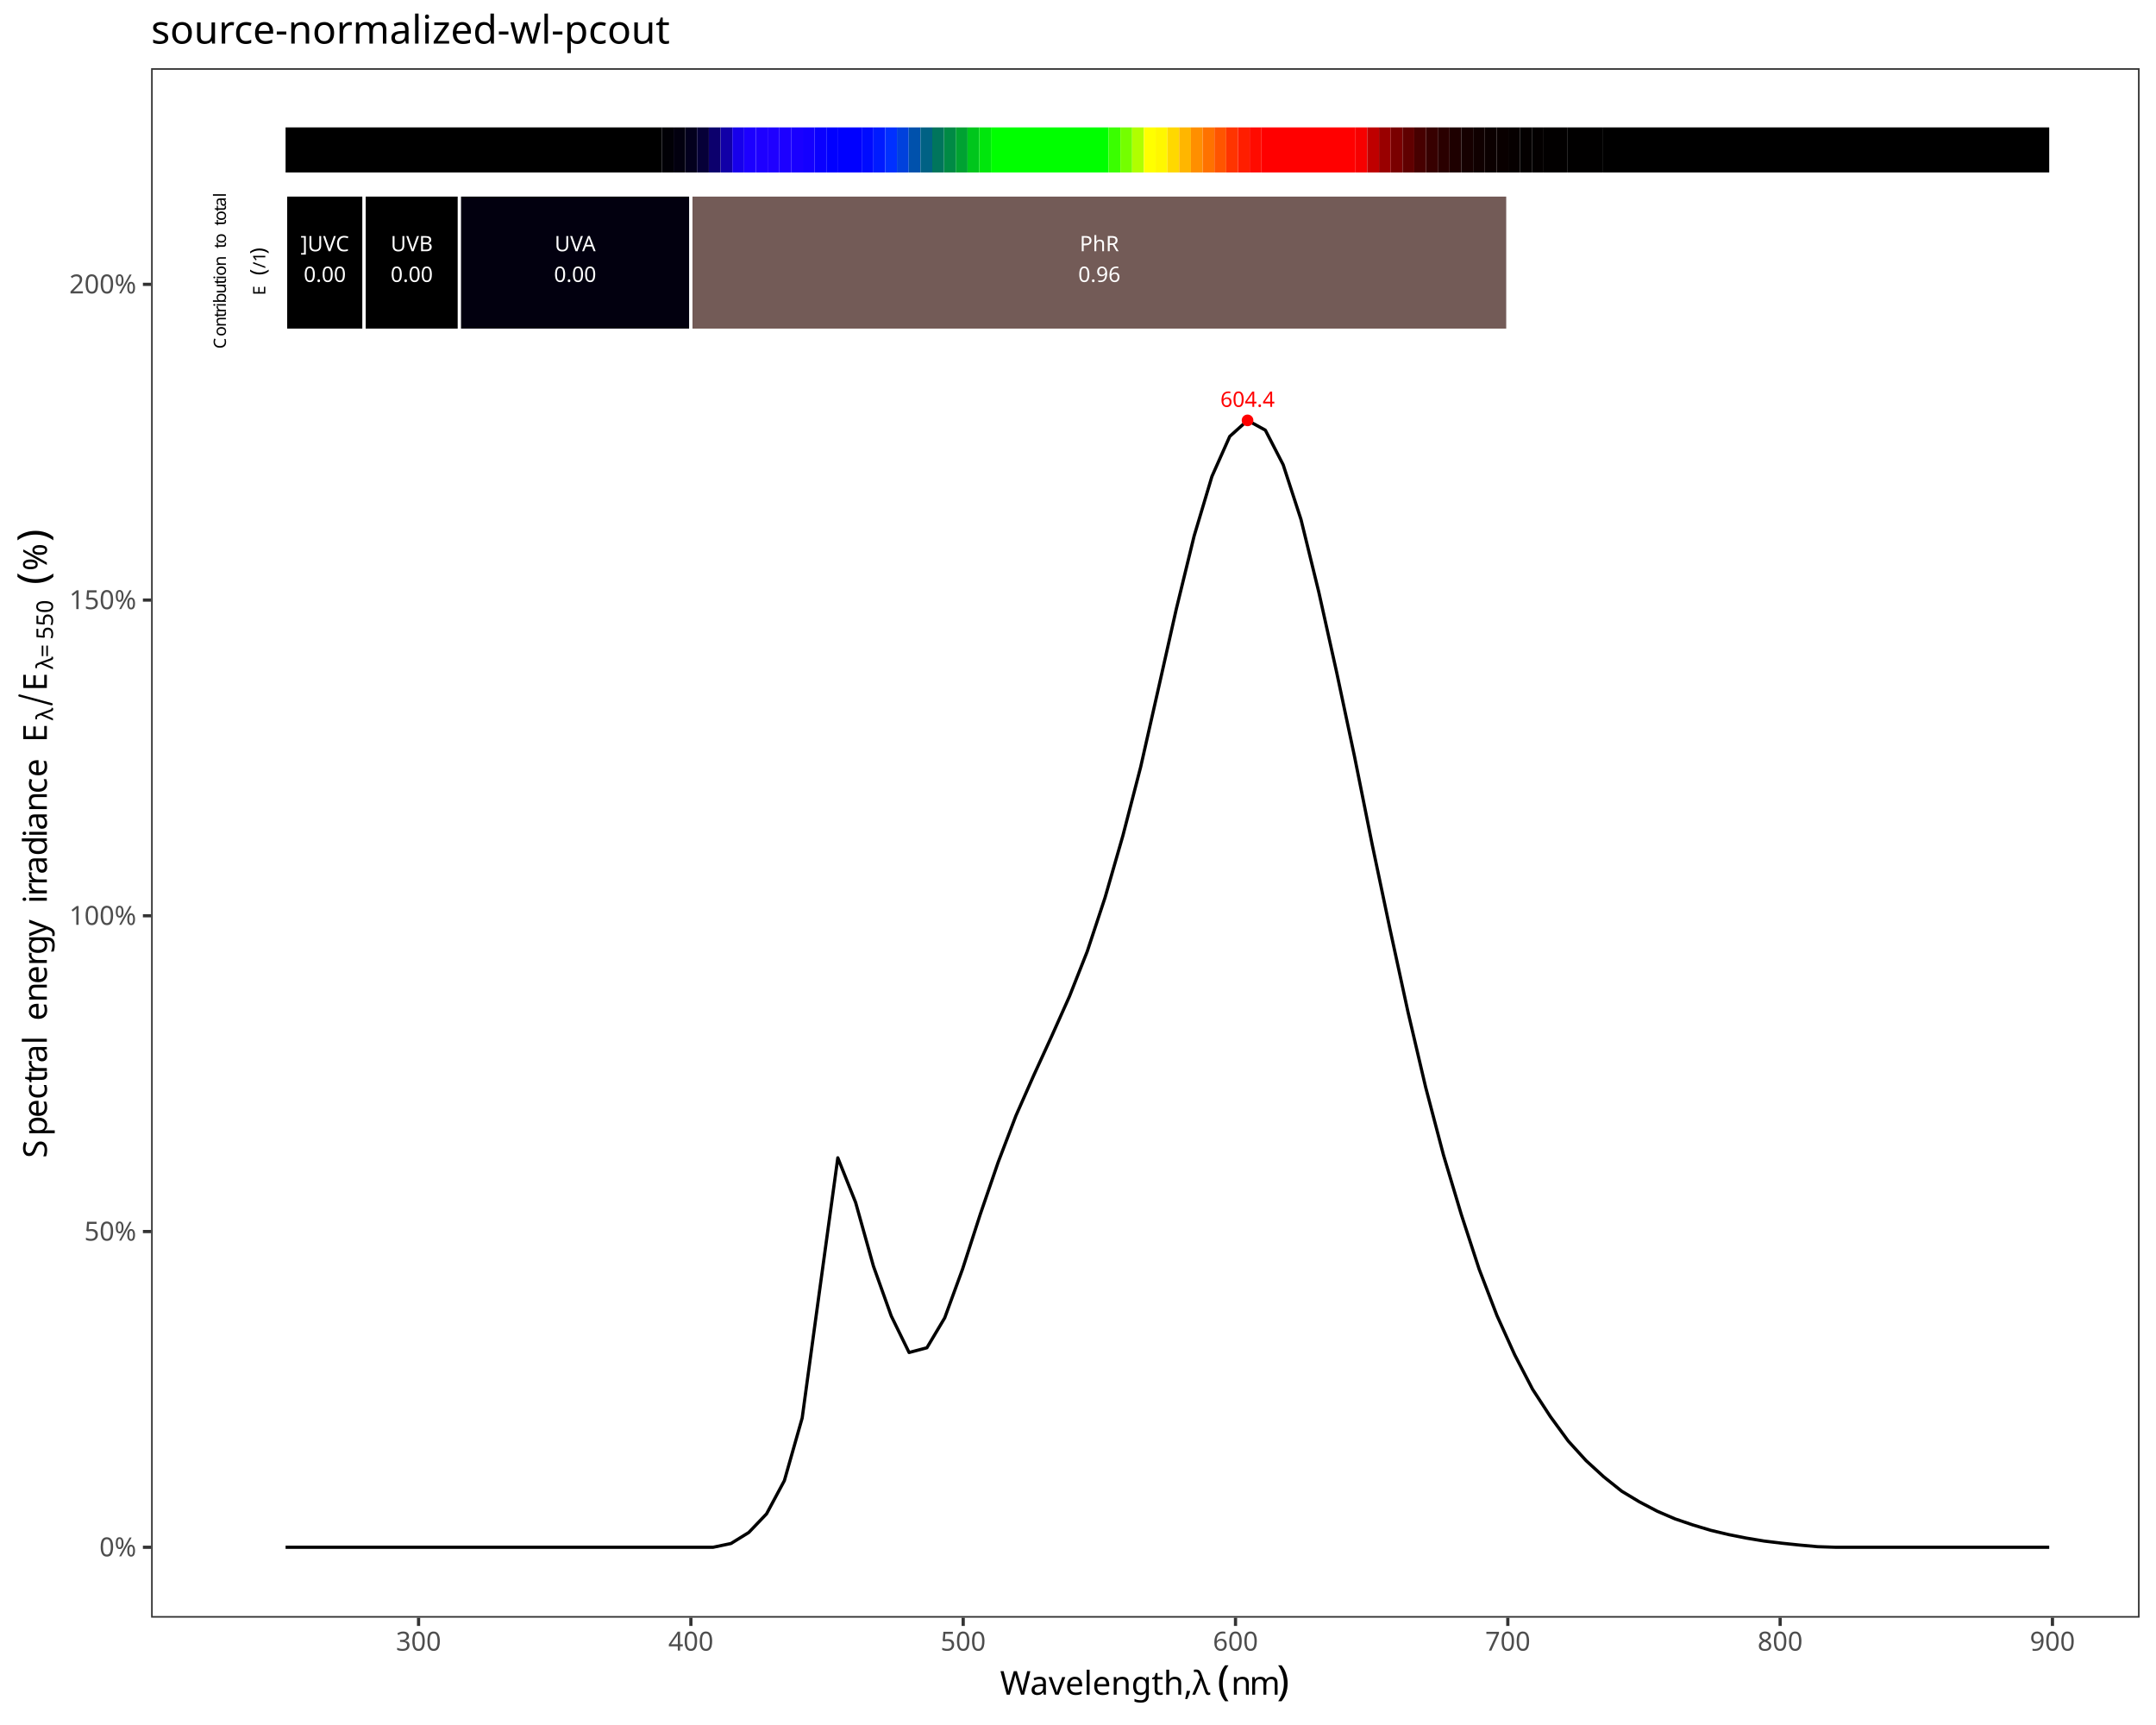
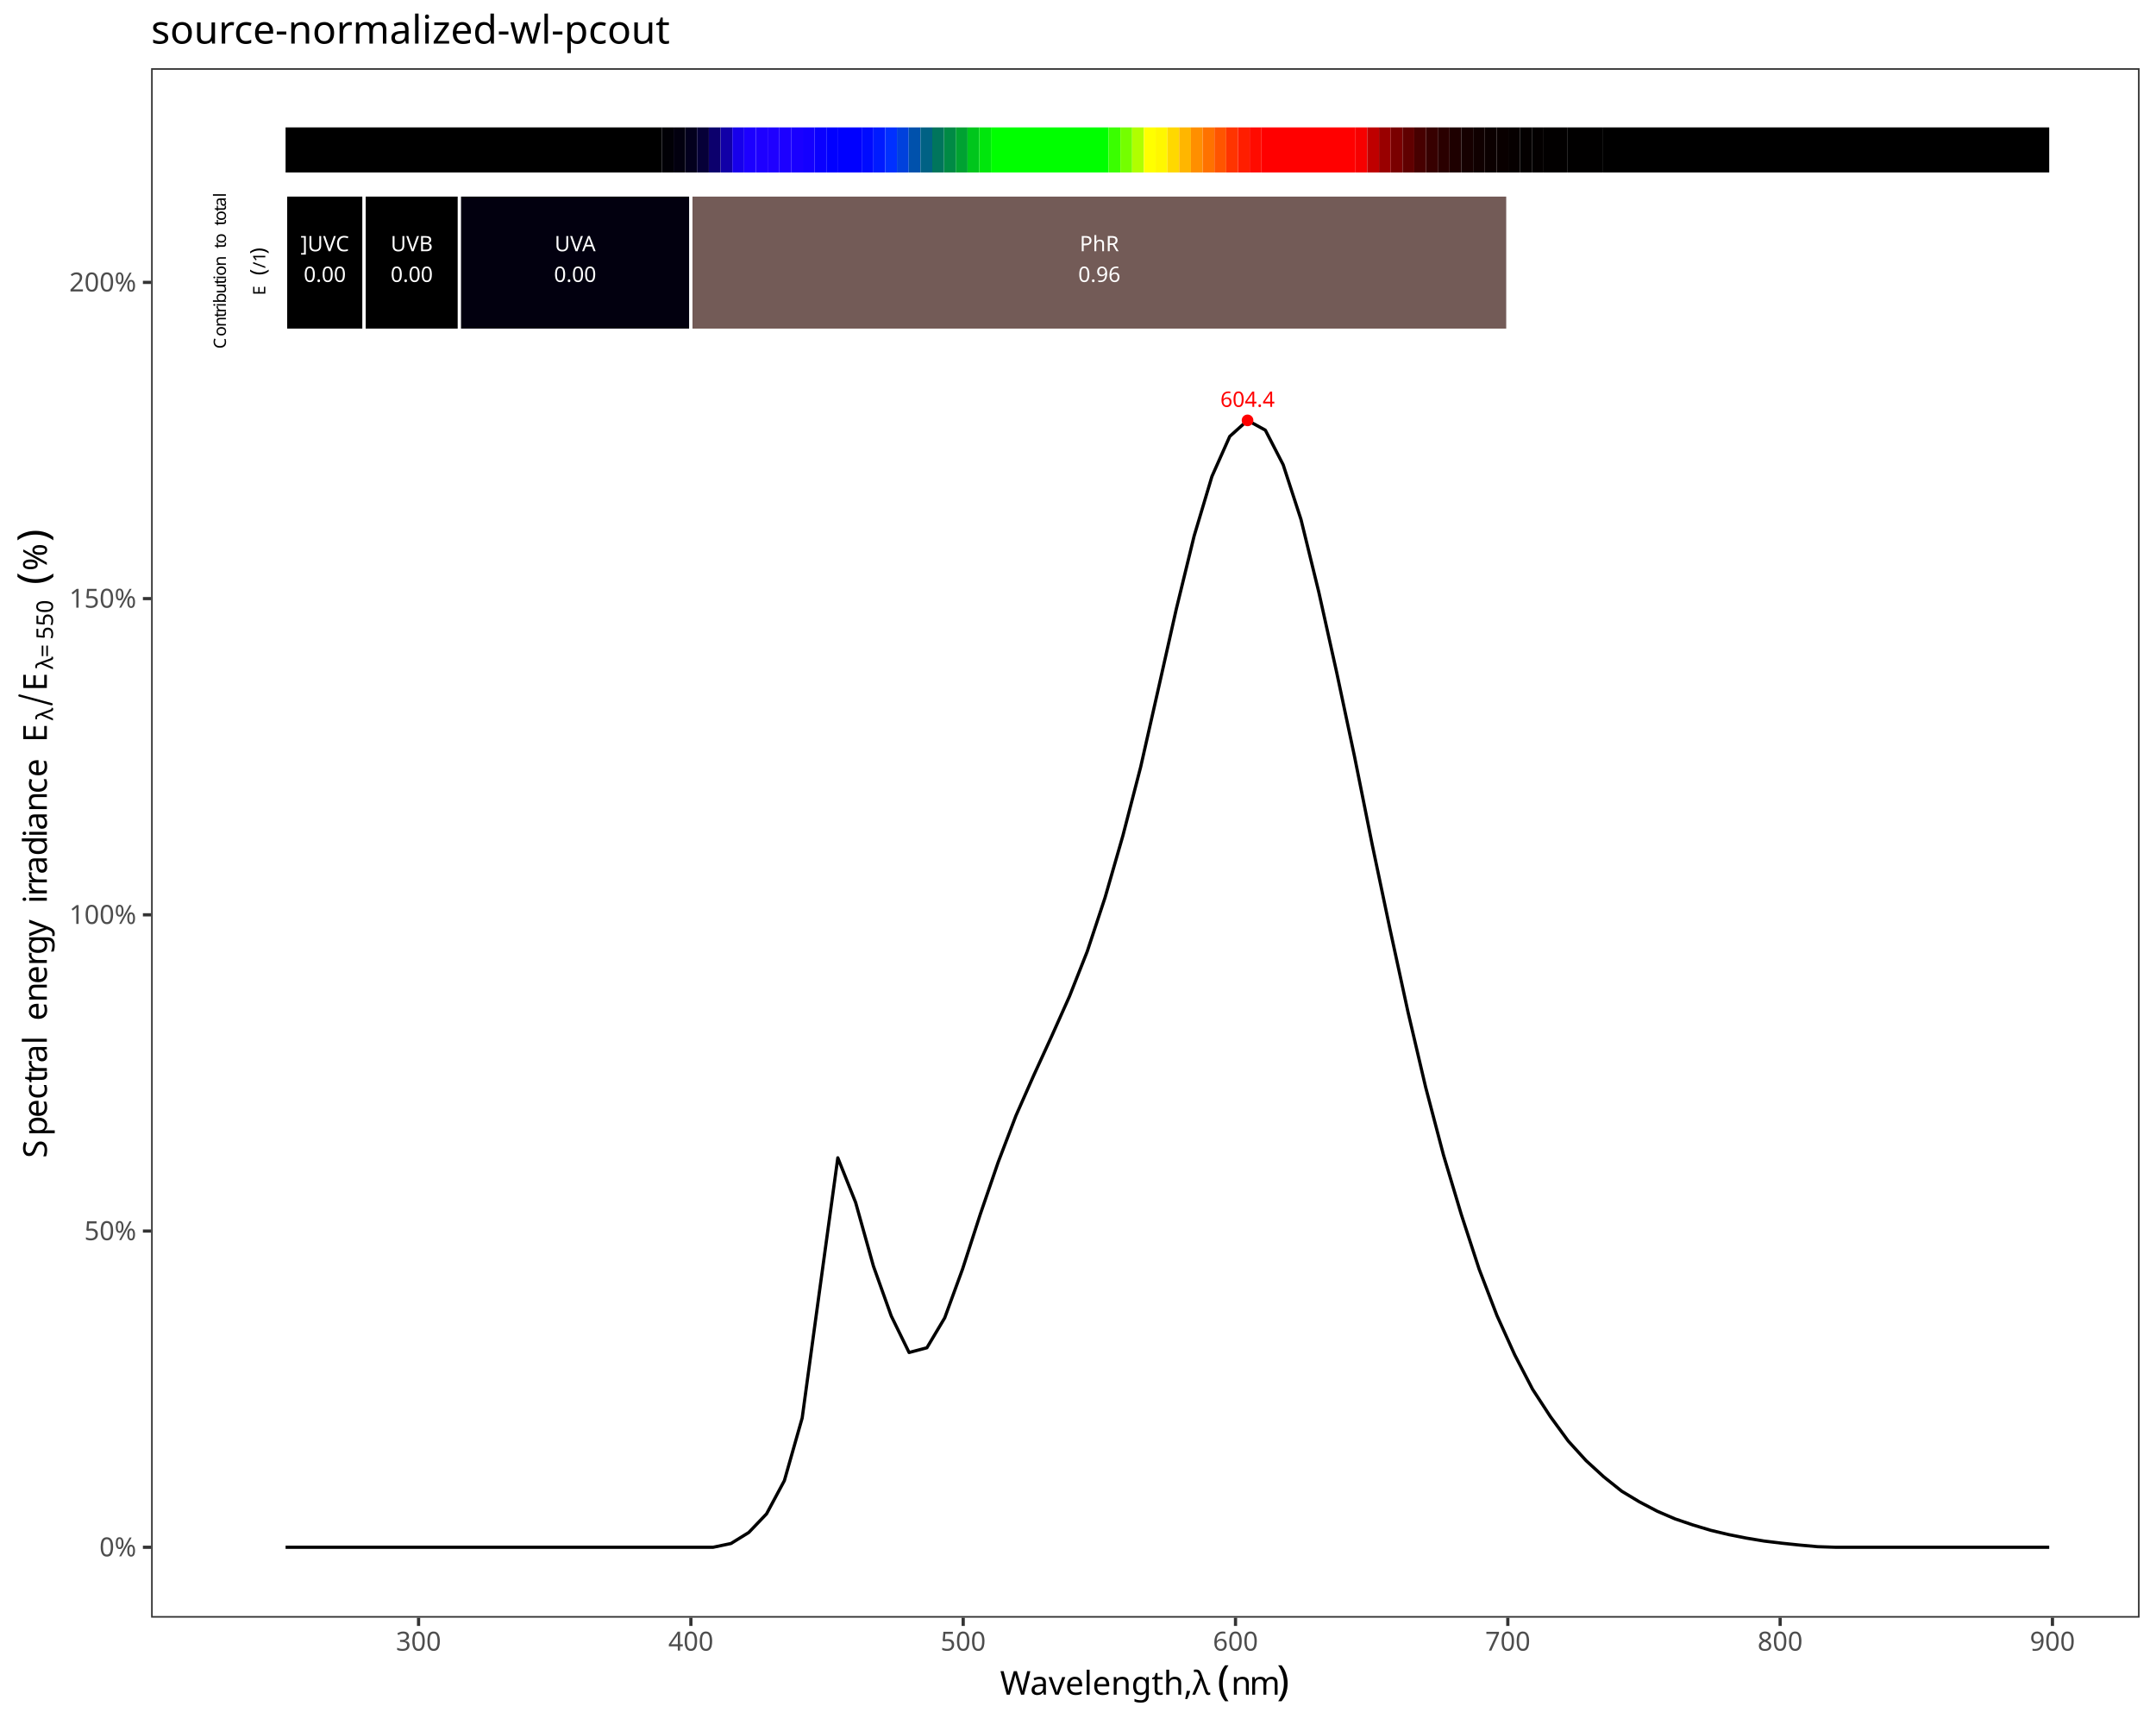
<svg xmlns="http://www.w3.org/2000/svg" class="svglite" data-engine-version="2.0" width="720.00pt" height="576.00pt" viewBox="0 0 720.00 576.00">
  <defs>
    <style type="text/css">
    .svglite line, .svglite polyline, .svglite polygon, .svglite path, .svglite rect, .svglite circle {
      fill: none;
      stroke: #000000;
      stroke-linecap: round;
      stroke-linejoin: round;
      stroke-miterlimit: 10.00;
    }
  </style>
  </defs>
  <rect width="100%" height="100%" style="stroke: none; fill: #FFFFFF;" />
  <defs>
    <clipPath id="cpMC4wMHw3MjAuMDB8MC4wMHw1NzYuMDA=">
      <rect x="0.00" y="0.00" width="720.00" height="576.00" />
    </clipPath>
  </defs>
  <g clip-path="url(#cpMC4wMHw3MjAuMDB8MC4wMHw1NzYuMDA=)">
    <rect x="0" y="0.00" width="720.00" height="576.00" style="stroke-width: 1.07; stroke: #FFFFFF; fill: #FFFFFF;" />
  </g>
  <defs>
    <clipPath id="cpNTAuNDZ8NzE0LjUyfDIyLjc4fDU0MC4xNw==">
      <rect x="50.46" y="22.78" width="664.06" height="517.38" />
    </clipPath>
  </defs>
  <g clip-path="url(#cpNTAuNDZ8NzE0LjUyfDIyLjc4fDU0MC4xNw==)">
    <rect x="50.46" y="22.78" width="664.06" height="517.38" style="stroke-width: 1.07; stroke: none; fill: #FFFFFF;" />
    <polyline points="95.37,516.65 101.32,516.65 107.27,516.65 113.21,516.65 119.16,516.65 125.11,516.65 131.06,516.65 137.01,516.65 142.96,516.65 148.91,516.65 154.86,516.65 160.81,516.65 166.76,516.65 172.71,516.65 178.66,516.65 184.60,516.65 190.55,516.65 196.50,516.65 202.45,516.65 208.40,516.65 214.35,516.65 220.30,516.65 226.25,516.65 232.20,516.65 238.15,516.65 244.10,515.40 250.05,511.72 255.99,505.50 261.94,494.41 267.89,473.49 273.84,429.93 279.79,386.61 285.74,401.53 291.69,422.80 297.64,439.44 303.59,451.62 309.54,450.04 315.49,440.05 321.44,423.78 327.39,405.39 333.33,388.11 339.28,372.53 345.23,359.05 351.18,346.06 357.13,332.75 363.08,317.71 369.03,299.73 374.98,279.08 380.93,256.10 386.88,229.80 392.83,203.35 398.78,178.98 404.72,159.10 410.67,145.73 416.62,140.37 422.57,143.64 428.52,155.19 434.47,173.47 440.42,197.73 446.37,224.46 452.32,252.49 458.27,282.11 464.22,310.39 470.17,337.78 476.11,363.09 482.06,385.70 488.01,405.56 493.96,423.79 499.91,439.28 505.86,452.44 511.81,463.90 517.76,473.03 523.71,481.17 529.66,487.71 535.61,493.16 541.56,497.92 547.50,501.50 553.45,504.62 559.40,507.18 565.35,509.20 571.30,510.99 577.25,512.41 583.20,513.59 589.15,514.58 595.10,515.30 601.05,515.92 607.00,516.46 612.95,516.65 618.89,516.65 624.84,516.65 630.79,516.65 636.74,516.65 642.69,516.65 648.64,516.65 654.59,516.65 660.54,516.65 666.49,516.65 672.44,516.65 678.39,516.65 684.34,516.65 " style="stroke-width: 1.07; stroke-linecap: butt;" />
    <text x="416.62" y="135.86" text-anchor="middle" style="font-size: 7.11px; fill: #FF0000; font-family: sans;" textLength="17.80px" lengthAdjust="spacingAndGlyphs">604.4</text>
    <circle cx="416.62" cy="140.37" r="1.95" style="stroke-width: 0.71; stroke: none; fill: #FF0000;" />
    <rect x="95.37" y="42.54" width="125.65" height="15.05" style="stroke-width: 1.07; stroke: none; stroke-linecap: butt; stroke-linejoin: miter; fill: #000000;" />
    <rect x="221.01" y="42.54" width="3.93" height="15.05" style="stroke-width: 1.07; stroke: none; stroke-linecap: butt; stroke-linejoin: miter; fill: #010006;" />
    <rect x="224.94" y="42.54" width="3.93" height="15.05" style="stroke-width: 1.07; stroke: none; stroke-linecap: butt; stroke-linejoin: miter; fill: #02000F;" />
    <rect x="228.87" y="42.54" width="3.93" height="15.05" style="stroke-width: 1.07; stroke: none; stroke-linecap: butt; stroke-linejoin: miter; fill: #03001E;" />
    <rect x="232.79" y="42.54" width="3.93" height="15.05" style="stroke-width: 1.07; stroke: none; stroke-linecap: butt; stroke-linejoin: miter; fill: #060038;" />
    <rect x="236.72" y="42.54" width="3.93" height="15.05" style="stroke-width: 1.07; stroke: none; stroke-linecap: butt; stroke-linejoin: miter; fill: #0C006D;" />
    <rect x="240.65" y="42.54" width="3.93" height="15.05" style="stroke-width: 1.07; stroke: none; stroke-linecap: butt; stroke-linejoin: miter; fill: #1100A7;" />
    <rect x="244.57" y="42.54" width="3.93" height="15.05" style="stroke-width: 1.07; stroke: none; stroke-linecap: butt; stroke-linejoin: miter; fill: #1700EB;" />
    <rect x="248.50" y="42.54" width="3.93" height="15.05" style="stroke-width: 1.07; stroke: none; stroke-linecap: butt; stroke-linejoin: miter; fill: #1C00FF;" />
    <rect x="252.43" y="42.54" width="3.93" height="15.05" style="stroke-width: 1.07; stroke: none; stroke-linecap: butt; stroke-linejoin: miter; fill: #1E00FF;" />
    <rect x="256.35" y="42.54" width="3.93" height="15.05" style="stroke-width: 1.07; stroke: none; stroke-linecap: butt; stroke-linejoin: miter; fill: #1F00FF;" />
    <rect x="260.28" y="42.54" width="3.93" height="15.05" style="stroke-width: 1.07; stroke: none; stroke-linecap: butt; stroke-linejoin: miter; fill: #1C00FF;" />
    <rect x="264.20" y="42.54" width="3.93" height="15.05" style="stroke-width: 1.07; stroke: none; stroke-linecap: butt; stroke-linejoin: miter; fill: #1900FF;" />
    <rect x="268.13" y="42.54" width="3.93" height="15.05" style="stroke-width: 1.07; stroke: none; stroke-linecap: butt; stroke-linejoin: miter; fill: #1400FF;" />
    <rect x="272.06" y="42.54" width="3.93" height="15.05" style="stroke-width: 1.07; stroke: none; stroke-linecap: butt; stroke-linejoin: miter; fill: #0A00FF;" />
    <rect x="275.98" y="42.54" width="3.93" height="15.05" style="stroke-width: 1.07; stroke: none; stroke-linecap: butt; stroke-linejoin: miter; fill: #0100FF;" />
    <rect x="279.91" y="42.54" width="7.85" height="15.05" style="stroke-width: 1.07; stroke: none; stroke-linecap: butt; stroke-linejoin: miter; fill: #0000FF;" />
    <rect x="287.76" y="42.54" width="3.93" height="15.05" style="stroke-width: 1.07; stroke: none; stroke-linecap: butt; stroke-linejoin: miter; fill: #000BFF;" />
    <rect x="291.69" y="42.54" width="3.93" height="15.05" style="stroke-width: 1.07; stroke: none; stroke-linecap: butt; stroke-linejoin: miter; fill: #001BFF;" />
    <rect x="295.62" y="42.54" width="3.93" height="15.05" style="stroke-width: 1.07; stroke: none; stroke-linecap: butt; stroke-linejoin: miter; fill: #0030FF;" />
    <rect x="299.54" y="42.54" width="3.93" height="15.05" style="stroke-width: 1.07; stroke: none; stroke-linecap: butt; stroke-linejoin: miter; fill: #0041DD;" />
    <rect x="303.47" y="42.54" width="3.93" height="15.05" style="stroke-width: 1.07; stroke: none; stroke-linecap: butt; stroke-linejoin: miter; fill: #0051AC;" />
    <rect x="307.40" y="42.54" width="3.93" height="15.05" style="stroke-width: 1.07; stroke: none; stroke-linecap: butt; stroke-linejoin: miter; fill: #006184;" />
    <rect x="311.32" y="42.54" width="3.93" height="15.05" style="stroke-width: 1.07; stroke: none; stroke-linecap: butt; stroke-linejoin: miter; fill: #00755C;" />
    <rect x="315.25" y="42.54" width="3.93" height="15.05" style="stroke-width: 1.07; stroke: none; stroke-linecap: butt; stroke-linejoin: miter; fill: #008A45;" />
    <rect x="319.18" y="42.54" width="3.93" height="15.05" style="stroke-width: 1.07; stroke: none; stroke-linecap: butt; stroke-linejoin: miter; fill: #00A232;" />
    <rect x="323.10" y="42.54" width="3.93" height="15.05" style="stroke-width: 1.07; stroke: none; stroke-linecap: butt; stroke-linejoin: miter; fill: #00C61C;" />
    <rect x="327.03" y="42.54" width="3.93" height="15.05" style="stroke-width: 1.07; stroke: none; stroke-linecap: butt; stroke-linejoin: miter; fill: #00E60C;" />
    <rect x="330.95" y="42.54" width="39.26" height="15.05" style="stroke-width: 1.07; stroke: none; stroke-linecap: butt; stroke-linejoin: miter; fill: #00FF00;" />
    <rect x="370.22" y="42.54" width="3.93" height="15.05" style="stroke-width: 1.07; stroke: none; stroke-linecap: butt; stroke-linejoin: miter; fill: #3AFF00;" />
    <rect x="374.15" y="42.54" width="3.93" height="15.05" style="stroke-width: 1.07; stroke: none; stroke-linecap: butt; stroke-linejoin: miter; fill: #74FF00;" />
    <rect x="378.07" y="42.54" width="3.93" height="15.05" style="stroke-width: 1.07; stroke: none; stroke-linecap: butt; stroke-linejoin: miter; fill: #B0FF00;" />
    <rect x="382.00" y="42.54" width="3.93" height="15.05" style="stroke-width: 1.07; stroke: none; stroke-linecap: butt; stroke-linejoin: miter; fill: #FFFF00;" />
    <rect x="385.93" y="42.54" width="3.93" height="15.05" style="stroke-width: 1.07; stroke: none; stroke-linecap: butt; stroke-linejoin: miter; fill: #FFF700;" />
    <rect x="389.85" y="42.54" width="3.93" height="15.05" style="stroke-width: 1.07; stroke: none; stroke-linecap: butt; stroke-linejoin: miter; fill: #FFD800;" />
    <rect x="393.78" y="42.54" width="3.93" height="15.05" style="stroke-width: 1.07; stroke: none; stroke-linecap: butt; stroke-linejoin: miter; fill: #FFB600;" />
    <rect x="397.70" y="42.54" width="3.93" height="15.05" style="stroke-width: 1.07; stroke: none; stroke-linecap: butt; stroke-linejoin: miter; fill: #FF8F00;" />
    <rect x="401.63" y="42.54" width="3.93" height="15.05" style="stroke-width: 1.07; stroke: none; stroke-linecap: butt; stroke-linejoin: miter; fill: #FF7200;" />
    <rect x="405.56" y="42.54" width="3.93" height="15.05" style="stroke-width: 1.07; stroke: none; stroke-linecap: butt; stroke-linejoin: miter; fill: #FF5500;" />
    <rect x="409.48" y="42.54" width="3.93" height="15.05" style="stroke-width: 1.07; stroke: none; stroke-linecap: butt; stroke-linejoin: miter; fill: #FF3400;" />
    <rect x="413.41" y="42.54" width="3.93" height="15.05" style="stroke-width: 1.07; stroke: none; stroke-linecap: butt; stroke-linejoin: miter; fill: #FF1E00;" />
    <rect x="417.34" y="42.54" width="3.93" height="15.05" style="stroke-width: 1.07; stroke: none; stroke-linecap: butt; stroke-linejoin: miter; fill: #FF0B00;" />
    <rect x="421.26" y="42.54" width="31.41" height="15.05" style="stroke-width: 1.07; stroke: none; stroke-linecap: butt; stroke-linejoin: miter; fill: #FF0000;" />
    <rect x="452.67" y="42.54" width="3.93" height="15.05" style="stroke-width: 1.07; stroke: none; stroke-linecap: butt; stroke-linejoin: miter; fill: #F60000;" />
    <rect x="456.60" y="42.54" width="3.93" height="15.05" style="stroke-width: 1.07; stroke: none; stroke-linecap: butt; stroke-linejoin: miter; fill: #BF0000;" />
    <rect x="460.53" y="42.54" width="3.93" height="15.05" style="stroke-width: 1.07; stroke: none; stroke-linecap: butt; stroke-linejoin: miter; fill: #990000;" />
    <rect x="464.45" y="42.54" width="3.93" height="15.05" style="stroke-width: 1.07; stroke: none; stroke-linecap: butt; stroke-linejoin: miter; fill: #7A0000;" />
    <rect x="468.38" y="42.54" width="3.93" height="15.05" style="stroke-width: 1.07; stroke: none; stroke-linecap: butt; stroke-linejoin: miter; fill: #600000;" />
    <rect x="472.31" y="42.54" width="3.93" height="15.05" style="stroke-width: 1.07; stroke: none; stroke-linecap: butt; stroke-linejoin: miter; fill: #470000;" />
    <rect x="476.23" y="42.54" width="3.93" height="15.05" style="stroke-width: 1.07; stroke: none; stroke-linecap: butt; stroke-linejoin: miter; fill: #370000;" />
    <rect x="480.16" y="42.54" width="3.93" height="15.05" style="stroke-width: 1.07; stroke: none; stroke-linecap: butt; stroke-linejoin: miter; fill: #2A0000;" />
    <rect x="484.09" y="42.54" width="3.93" height="15.05" style="stroke-width: 1.07; stroke: none; stroke-linecap: butt; stroke-linejoin: miter; fill: #1E0000;" />
    <rect x="488.01" y="42.54" width="3.93" height="15.05" style="stroke-width: 1.07; stroke: none; stroke-linecap: butt; stroke-linejoin: miter; fill: #160000;" />
    <rect x="491.94" y="42.54" width="3.93" height="15.05" style="stroke-width: 1.07; stroke: none; stroke-linecap: butt; stroke-linejoin: miter; fill: #100000;" />
    <rect x="495.87" y="42.54" width="3.93" height="15.05" style="stroke-width: 1.07; stroke: none; stroke-linecap: butt; stroke-linejoin: miter; fill: #0B0000;" />
    <rect x="499.79" y="42.54" width="3.93" height="15.05" style="stroke-width: 1.07; stroke: none; stroke-linecap: butt; stroke-linejoin: miter; fill: #090000;" />
    <rect x="503.72" y="42.54" width="3.93" height="15.05" style="stroke-width: 1.07; stroke: none; stroke-linecap: butt; stroke-linejoin: miter; fill: #060000;" />
    <rect x="507.65" y="42.54" width="3.93" height="15.05" style="stroke-width: 1.07; stroke: none; stroke-linecap: butt; stroke-linejoin: miter; fill: #040000;" />
    <rect x="511.57" y="42.54" width="3.93" height="15.05" style="stroke-width: 1.07; stroke: none; stroke-linecap: butt; stroke-linejoin: miter; fill: #030000;" />
    <rect x="515.50" y="42.54" width="7.85" height="15.05" style="stroke-width: 1.07; stroke: none; stroke-linecap: butt; stroke-linejoin: miter; fill: #020000;" />
    <rect x="523.35" y="42.54" width="11.78" height="15.05" style="stroke-width: 1.07; stroke: none; stroke-linecap: butt; stroke-linejoin: miter; fill: #010000;" />
    <rect x="535.13" y="42.54" width="149.21" height="15.05" style="stroke-width: 1.07; stroke: none; stroke-linecap: butt; stroke-linejoin: miter; fill: #000000;" />
    <rect x="95.37" y="65.11" width="26.23" height="45.15" style="stroke-width: 1.07; stroke: #FFFFFF; stroke-linecap: butt; stroke-linejoin: miter; fill: #000000;" />
    <rect x="121.59" y="65.11" width="31.83" height="45.15" style="stroke-width: 1.07; stroke: #FFFFFF; stroke-linecap: butt; stroke-linejoin: miter; fill: #000000;" />
    <rect x="153.42" y="65.11" width="77.30" height="45.15" style="stroke-width: 1.07; stroke: #FFFFFF; stroke-linecap: butt; stroke-linejoin: miter; fill: #02000F;" />
    <rect x="230.72" y="65.11" width="272.82" height="45.15" style="stroke-width: 1.07; stroke: #FFFFFF; stroke-linecap: butt; stroke-linejoin: miter; fill: #735B57;" />
    <text x="108.48" y="83.89" text-anchor="middle" style="font-size: 7.11px; fill: #FFFFFF; font-family: sans;" textLength="17.00px" lengthAdjust="spacingAndGlyphs">]UVC</text>
    <text x="108.48" y="94.13" text-anchor="middle" style="font-size: 7.11px; fill: #FFFFFF; font-family: sans;" textLength="13.85px" lengthAdjust="spacingAndGlyphs">0.00</text>
    <text x="137.51" y="83.89" text-anchor="middle" style="font-size: 7.11px; fill: #FFFFFF; font-family: sans;" textLength="14.63px" lengthAdjust="spacingAndGlyphs">UVB</text>
    <text x="137.51" y="94.13" text-anchor="middle" style="font-size: 7.11px; fill: #FFFFFF; font-family: sans;" textLength="13.85px" lengthAdjust="spacingAndGlyphs">0.00</text>
    <text x="192.07" y="83.89" text-anchor="middle" style="font-size: 7.11px; fill: #FFFFFF; font-family: sans;" textLength="14.63px" lengthAdjust="spacingAndGlyphs">UVA</text>
    <text x="192.07" y="94.13" text-anchor="middle" style="font-size: 7.11px; fill: #FFFFFF; font-family: sans;" textLength="13.85px" lengthAdjust="spacingAndGlyphs">0.00</text>
    <text x="367.13" y="83.89" text-anchor="middle" style="font-size: 7.11px; fill: #FFFFFF; font-family: sans;" textLength="13.84px" lengthAdjust="spacingAndGlyphs">PhR</text>
    <text x="367.13" y="94.13" text-anchor="middle" style="font-size: 7.11px; fill: #FFFFFF; font-family: sans;" textLength="13.85px" lengthAdjust="spacingAndGlyphs">0.96</text>
    <text transform="translate(75.44,116.45) rotate(-90)" style="font-size: 5.69px; font-family: sans;" textLength="4.11px" lengthAdjust="spacingAndGlyphs">C</text>
    <text transform="translate(75.44,112.34) rotate(-90)" style="font-size: 5.69px; font-family: sans;" textLength="3.17px" lengthAdjust="spacingAndGlyphs">o</text>
    <text transform="translate(75.44,109.18) rotate(-90)" style="font-size: 5.69px; font-family: sans;" textLength="3.17px" lengthAdjust="spacingAndGlyphs">n</text>
    <text transform="translate(75.44,106.01) rotate(-90)" style="font-size: 5.69px; font-family: sans;" textLength="1.58px" lengthAdjust="spacingAndGlyphs">t</text>
    <text transform="translate(75.44,104.43) rotate(-90)" style="font-size: 5.69px; font-family: sans;" textLength="1.89px" lengthAdjust="spacingAndGlyphs">r</text>
    <text transform="translate(75.44,102.54) rotate(-90)" style="font-size: 5.69px; font-family: sans;" textLength="1.26px" lengthAdjust="spacingAndGlyphs">i</text>
    <text transform="translate(75.44,101.27) rotate(-90)" style="font-size: 5.69px; font-family: sans;" textLength="3.17px" lengthAdjust="spacingAndGlyphs">b</text>
    <text transform="translate(75.44,98.11) rotate(-90)" style="font-size: 5.69px; font-family: sans;" textLength="3.17px" lengthAdjust="spacingAndGlyphs">u</text>
    <text transform="translate(75.44,94.94) rotate(-90)" style="font-size: 5.69px; font-family: sans;" textLength="1.58px" lengthAdjust="spacingAndGlyphs">t</text>
    <text transform="translate(75.44,93.36) rotate(-90)" style="font-size: 5.69px; font-family: sans;" textLength="1.26px" lengthAdjust="spacingAndGlyphs">i</text>
    <text transform="translate(75.44,92.10) rotate(-90)" style="font-size: 5.69px; font-family: sans;" textLength="3.17px" lengthAdjust="spacingAndGlyphs">o</text>
    <text transform="translate(75.44,88.93) rotate(-90)" style="font-size: 5.69px; font-family: sans;" textLength="3.17px" lengthAdjust="spacingAndGlyphs">n</text>
    <text transform="translate(75.44,85.77) rotate(-90)" style="font-size: 5.69px; font-family: sans;" textLength="1.42px" lengthAdjust="spacingAndGlyphs"> </text>
    <text transform="translate(75.44,84.35) rotate(-90)" style="font-size: 5.69px; font-family: sans;" textLength="1.42px" lengthAdjust="spacingAndGlyphs"> </text>
    <text transform="translate(75.44,82.92) rotate(-90)" style="font-size: 5.69px; font-family: sans;" textLength="1.58px" lengthAdjust="spacingAndGlyphs">t</text>
    <text transform="translate(75.44,81.34) rotate(-90)" style="font-size: 5.69px; font-family: sans;" textLength="3.17px" lengthAdjust="spacingAndGlyphs">o</text>
    <text transform="translate(75.44,78.18) rotate(-90)" style="font-size: 5.69px; font-family: sans;" textLength="1.42px" lengthAdjust="spacingAndGlyphs"> </text>
    <text transform="translate(75.44,76.75) rotate(-90)" style="font-size: 5.69px; font-family: sans;" textLength="1.42px" lengthAdjust="spacingAndGlyphs"> </text>
    <text transform="translate(75.44,75.33) rotate(-90)" style="font-size: 5.69px; font-family: sans;" textLength="1.58px" lengthAdjust="spacingAndGlyphs">t</text>
    <text transform="translate(75.44,73.75) rotate(-90)" style="font-size: 5.69px; font-family: sans;" textLength="3.17px" lengthAdjust="spacingAndGlyphs">o</text>
    <text transform="translate(75.44,70.58) rotate(-90)" style="font-size: 5.69px; font-family: sans;" textLength="1.58px" lengthAdjust="spacingAndGlyphs">t</text>
    <text transform="translate(75.44,69.00) rotate(-90)" style="font-size: 5.69px; font-family: sans;" textLength="3.17px" lengthAdjust="spacingAndGlyphs">a</text>
    <text transform="translate(75.44,65.84) rotate(-90)" style="font-size: 5.69px; font-family: sans;" textLength="1.26px" lengthAdjust="spacingAndGlyphs">l</text>
    <text transform="translate(88.60,98.58) rotate(-90)" style="font-size: 5.69px; font-family: sans;" textLength="3.80px" lengthAdjust="spacingAndGlyphs">E</text>
    <text transform="translate(88.60,94.78) rotate(-90)" style="font-size: 5.69px; font-family: sans;" textLength="1.42px" lengthAdjust="spacingAndGlyphs"> </text>
    <text transform="translate(88.60,93.35) rotate(-90)" style="font-size: 5.69px; font-family: sans;" textLength="1.42px" lengthAdjust="spacingAndGlyphs"> </text>
    <text transform="translate(88.60,91.93) rotate(-90)" style="font-size: 7.11px; font-family: sans;" textLength="2.37px" lengthAdjust="spacingAndGlyphs">(</text>
    <text transform="translate(88.60,89.56) rotate(-90)" style="font-size: 5.69px; font-family: sans;" textLength="4.75px" lengthAdjust="spacingAndGlyphs">/1</text>
    <text transform="translate(88.60,84.82) rotate(-90)" style="font-size: 7.11px; font-family: sans;" textLength="2.36px" lengthAdjust="spacingAndGlyphs">)</text>
    <rect x="50.46" y="22.78" width="664.06" height="517.38" style="stroke-width: 1.07; stroke: #333333;" />
  </g>
  <g clip-path="url(#cpMC4wMHw3MjAuMDB8MC4wMHw1NzYuMDA=)">
    <text x="45.53" y="519.68" text-anchor="end" style="font-size: 8.80px; fill: #4D4D4D; font-family: sans;" textLength="12.72px" lengthAdjust="spacingAndGlyphs">0%</text>
-     <text x="45.53" y="414.25" text-anchor="end" style="font-size: 8.80px; fill: #4D4D4D; font-family: sans;" textLength="17.61px" lengthAdjust="spacingAndGlyphs">50%</text>
-     <text x="45.53" y="308.82" text-anchor="end" style="font-size: 8.80px; fill: #4D4D4D; font-family: sans;" textLength="22.51px" lengthAdjust="spacingAndGlyphs">100%</text>
-     <text x="45.53" y="203.39" text-anchor="end" style="font-size: 8.80px; fill: #4D4D4D; font-family: sans;" textLength="22.51px" lengthAdjust="spacingAndGlyphs">150%</text>
-     <text x="45.53" y="97.97" text-anchor="end" style="font-size: 8.80px; fill: #4D4D4D; font-family: sans;" textLength="22.51px" lengthAdjust="spacingAndGlyphs">200%</text>
+     <text x="45.53" y="414.09" text-anchor="end" style="font-size: 8.80px; fill: #4D4D4D; font-family: sans;" textLength="17.61px" lengthAdjust="spacingAndGlyphs">50%</text>
+     <text x="45.53" y="308.50" text-anchor="end" style="font-size: 8.80px; fill: #4D4D4D; font-family: sans;" textLength="22.51px" lengthAdjust="spacingAndGlyphs">100%</text>
+     <text x="45.53" y="202.91" text-anchor="end" style="font-size: 8.80px; fill: #4D4D4D; font-family: sans;" textLength="22.51px" lengthAdjust="spacingAndGlyphs">150%</text>
+     <text x="45.53" y="97.32" text-anchor="end" style="font-size: 8.80px; fill: #4D4D4D; font-family: sans;" textLength="22.51px" lengthAdjust="spacingAndGlyphs">200%</text>
    <polyline points="47.72,516.65 50.46,516.65 " style="stroke-width: 1.07; stroke: #333333; stroke-linecap: butt;" />
-     <polyline points="47.72,411.22 50.46,411.22 " style="stroke-width: 1.07; stroke: #333333; stroke-linecap: butt;" />
-     <polyline points="47.72,305.79 50.46,305.79 " style="stroke-width: 1.07; stroke: #333333; stroke-linecap: butt;" />
-     <polyline points="47.72,200.37 50.46,200.37 " style="stroke-width: 1.07; stroke: #333333; stroke-linecap: butt;" />
-     <polyline points="47.72,94.94 50.46,94.94 " style="stroke-width: 1.07; stroke: #333333; stroke-linecap: butt;" />
+     <polyline points="47.72,411.06 50.46,411.06 " style="stroke-width: 1.07; stroke: #333333; stroke-linecap: butt;" />
+     <polyline points="47.72,305.47 50.46,305.47 " style="stroke-width: 1.07; stroke: #333333; stroke-linecap: butt;" />
+     <polyline points="47.72,199.88 50.46,199.88 " style="stroke-width: 1.07; stroke: #333333; stroke-linecap: butt;" />
+     <polyline points="47.72,94.29 50.46,94.29 " style="stroke-width: 1.07; stroke: #333333; stroke-linecap: butt;" />
    <polyline points="139.78,542.91 139.78,540.17 " style="stroke-width: 1.07; stroke: #333333; stroke-linecap: butt;" />
    <polyline points="230.72,542.91 230.72,540.17 " style="stroke-width: 1.07; stroke: #333333; stroke-linecap: butt;" />
    <polyline points="321.66,542.91 321.66,540.17 " style="stroke-width: 1.07; stroke: #333333; stroke-linecap: butt;" />
    <polyline points="412.60,542.91 412.60,540.17 " style="stroke-width: 1.07; stroke: #333333; stroke-linecap: butt;" />
    <polyline points="503.54,542.91 503.54,540.17 " style="stroke-width: 1.07; stroke: #333333; stroke-linecap: butt;" />
    <polyline points="594.48,542.91 594.48,540.17 " style="stroke-width: 1.07; stroke: #333333; stroke-linecap: butt;" />
    <polyline points="685.42,542.91 685.42,540.17 " style="stroke-width: 1.07; stroke: #333333; stroke-linecap: butt;" />
    <text x="139.78" y="551.16" text-anchor="middle" style="font-size: 8.80px; fill: #4D4D4D; font-family: sans;" textLength="14.68px" lengthAdjust="spacingAndGlyphs">300</text>
    <text x="230.72" y="551.16" text-anchor="middle" style="font-size: 8.80px; fill: #4D4D4D; font-family: sans;" textLength="14.68px" lengthAdjust="spacingAndGlyphs">400</text>
    <text x="321.66" y="551.16" text-anchor="middle" style="font-size: 8.80px; fill: #4D4D4D; font-family: sans;" textLength="14.68px" lengthAdjust="spacingAndGlyphs">500</text>
    <text x="412.60" y="551.16" text-anchor="middle" style="font-size: 8.80px; fill: #4D4D4D; font-family: sans;" textLength="14.68px" lengthAdjust="spacingAndGlyphs">600</text>
    <text x="503.54" y="551.16" text-anchor="middle" style="font-size: 8.80px; fill: #4D4D4D; font-family: sans;" textLength="14.68px" lengthAdjust="spacingAndGlyphs">700</text>
    <text x="594.48" y="551.16" text-anchor="middle" style="font-size: 8.80px; fill: #4D4D4D; font-family: sans;" textLength="14.68px" lengthAdjust="spacingAndGlyphs">800</text>
    <text x="685.42" y="551.16" text-anchor="middle" style="font-size: 8.80px; fill: #4D4D4D; font-family: sans;" textLength="14.68px" lengthAdjust="spacingAndGlyphs">900</text>
    <text x="333.99" y="565.89" style="font-size: 11.00px; font-family: sans;" textLength="64.20px" lengthAdjust="spacingAndGlyphs">Wavelength, </text>
    <text x="398.20" y="565.89" style="font-size: 11.00px; font-family: sans;" textLength="5.60px" lengthAdjust="spacingAndGlyphs">λ</text>
    <text x="403.80" y="565.89" style="font-size: 11.00px; font-family: sans;" textLength="2.75px" lengthAdjust="spacingAndGlyphs"> </text>
    <text x="406.55" y="565.89" style="font-size: 13.75px; font-family: sans;" textLength="4.58px" lengthAdjust="spacingAndGlyphs">(</text>
    <text x="411.13" y="565.89" style="font-size: 11.00px; font-family: sans;" textLength="6.12px" lengthAdjust="spacingAndGlyphs">n</text>
    <text x="417.25" y="565.89" style="font-size: 11.00px; font-family: sans;" textLength="9.17px" lengthAdjust="spacingAndGlyphs">m</text>
    <text x="426.42" y="565.89" style="font-size: 13.75px; font-family: sans;" textLength="4.57px" lengthAdjust="spacingAndGlyphs">)</text>
    <text transform="translate(15.64,386.68) rotate(-90)" style="font-size: 11.00px; font-family: sans;" textLength="7.34px" lengthAdjust="spacingAndGlyphs">S</text>
    <text transform="translate(15.64,379.34) rotate(-90)" style="font-size: 11.00px; font-family: sans;" textLength="6.12px" lengthAdjust="spacingAndGlyphs">p</text>
    <text transform="translate(15.64,373.23) rotate(-90)" style="font-size: 11.00px; font-family: sans;" textLength="6.12px" lengthAdjust="spacingAndGlyphs">e</text>
    <text transform="translate(15.64,367.11) rotate(-90)" style="font-size: 11.00px; font-family: sans;" textLength="5.50px" lengthAdjust="spacingAndGlyphs">c</text>
    <text transform="translate(15.64,361.60) rotate(-90)" style="font-size: 11.00px; font-family: sans;" textLength="3.06px" lengthAdjust="spacingAndGlyphs">t</text>
    <text transform="translate(15.64,358.55) rotate(-90)" style="font-size: 11.00px; font-family: sans;" textLength="3.66px" lengthAdjust="spacingAndGlyphs">r</text>
    <text transform="translate(15.64,354.89) rotate(-90)" style="font-size: 11.00px; font-family: sans;" textLength="6.12px" lengthAdjust="spacingAndGlyphs">a</text>
    <text transform="translate(15.64,348.77) rotate(-90)" style="font-size: 11.00px; font-family: sans;" textLength="2.44px" lengthAdjust="spacingAndGlyphs">l</text>
    <text transform="translate(15.64,346.32) rotate(-90)" style="font-size: 11.00px; font-family: sans;" textLength="2.75px" lengthAdjust="spacingAndGlyphs"> </text>
    <text transform="translate(15.64,343.57) rotate(-90)" style="font-size: 11.00px; font-family: sans;" textLength="2.75px" lengthAdjust="spacingAndGlyphs"> </text>
    <text transform="translate(15.64,340.82) rotate(-90)" style="font-size: 11.00px; font-family: sans;" textLength="6.12px" lengthAdjust="spacingAndGlyphs">e</text>
    <text transform="translate(15.64,334.70) rotate(-90)" style="font-size: 11.00px; font-family: sans;" textLength="6.12px" lengthAdjust="spacingAndGlyphs">n</text>
    <text transform="translate(15.64,328.58) rotate(-90)" style="font-size: 11.00px; font-family: sans;" textLength="6.12px" lengthAdjust="spacingAndGlyphs">e</text>
    <text transform="translate(15.64,322.47) rotate(-90)" style="font-size: 11.00px; font-family: sans;" textLength="3.66px" lengthAdjust="spacingAndGlyphs">r</text>
    <text transform="translate(15.64,318.80) rotate(-90)" style="font-size: 11.00px; font-family: sans;" textLength="6.12px" lengthAdjust="spacingAndGlyphs">g</text>
    <text transform="translate(15.64,312.68) rotate(-90)" style="font-size: 11.00px; font-family: sans;" textLength="5.50px" lengthAdjust="spacingAndGlyphs">y</text>
    <text transform="translate(15.64,307.18) rotate(-90)" style="font-size: 11.00px; font-family: sans;" textLength="2.75px" lengthAdjust="spacingAndGlyphs"> </text>
    <text transform="translate(15.64,304.43) rotate(-90)" style="font-size: 11.00px; font-family: sans;" textLength="2.75px" lengthAdjust="spacingAndGlyphs"> </text>
    <text transform="translate(15.64,301.68) rotate(-90)" style="font-size: 11.00px; font-family: sans;" textLength="2.44px" lengthAdjust="spacingAndGlyphs">i</text>
    <text transform="translate(15.64,299.23) rotate(-90)" style="font-size: 11.00px; font-family: sans;" textLength="3.66px" lengthAdjust="spacingAndGlyphs">r</text>
    <text transform="translate(15.64,295.57) rotate(-90)" style="font-size: 11.00px; font-family: sans;" textLength="3.66px" lengthAdjust="spacingAndGlyphs">r</text>
    <text transform="translate(15.64,291.91) rotate(-90)" style="font-size: 11.00px; font-family: sans;" textLength="6.12px" lengthAdjust="spacingAndGlyphs">a</text>
    <text transform="translate(15.64,285.79) rotate(-90)" style="font-size: 11.00px; font-family: sans;" textLength="6.12px" lengthAdjust="spacingAndGlyphs">d</text>
    <text transform="translate(15.64,279.67) rotate(-90)" style="font-size: 11.00px; font-family: sans;" textLength="2.44px" lengthAdjust="spacingAndGlyphs">i</text>
    <text transform="translate(15.64,277.23) rotate(-90)" style="font-size: 11.00px; font-family: sans;" textLength="6.12px" lengthAdjust="spacingAndGlyphs">a</text>
    <text transform="translate(15.64,271.11) rotate(-90)" style="font-size: 11.00px; font-family: sans;" textLength="6.12px" lengthAdjust="spacingAndGlyphs">n</text>
    <text transform="translate(15.64,264.99) rotate(-90)" style="font-size: 11.00px; font-family: sans;" textLength="5.50px" lengthAdjust="spacingAndGlyphs">c</text>
    <text transform="translate(15.64,259.49) rotate(-90)" style="font-size: 11.00px; font-family: sans;" textLength="6.12px" lengthAdjust="spacingAndGlyphs">e</text>
    <text transform="translate(15.64,253.37) rotate(-90)" style="font-size: 11.00px; font-family: sans;" textLength="2.75px" lengthAdjust="spacingAndGlyphs"> </text>
    <text transform="translate(15.64,250.62) rotate(-90)" style="font-size: 11.00px; font-family: sans;" textLength="2.75px" lengthAdjust="spacingAndGlyphs"> </text>
    <text transform="translate(15.64,247.87) rotate(-90)" style="font-size: 11.00px; font-family: sans;" textLength="7.34px" lengthAdjust="spacingAndGlyphs">E</text>
    <text transform="translate(17.68,240.53) rotate(-90)" style="font-size: 7.70px; font-family: sans;" textLength="3.92px" lengthAdjust="spacingAndGlyphs">λ</text>
    <polyline points="17.23,235.15 6.48,232.24 " style="stroke-width: 0.75;" />
    <text transform="translate(15.64,230.79) rotate(-90)" style="font-size: 11.00px; font-family: sans;" textLength="7.34px" lengthAdjust="spacingAndGlyphs">E</text>
    <text transform="translate(17.68,223.45) rotate(-90)" style="font-size: 7.70px; font-family: sans;" textLength="3.92px" lengthAdjust="spacingAndGlyphs">λ</text>
    <text transform="translate(17.68,219.53) rotate(-90)" style="font-size: 7.70px; font-family: sans;" textLength="5.98px" lengthAdjust="spacingAndGlyphs">=</text>
    <text transform="translate(17.68,213.55) rotate(-90)" style="font-size: 7.70px; font-family: sans;" textLength="12.85px" lengthAdjust="spacingAndGlyphs">550</text>
    <text transform="translate(15.64,200.70) rotate(-90)" style="font-size: 11.00px; font-family: sans;" textLength="2.75px" lengthAdjust="spacingAndGlyphs"> </text>
    <text transform="translate(15.64,197.95) rotate(-90)" style="font-size: 11.00px; font-family: sans;" textLength="2.75px" lengthAdjust="spacingAndGlyphs"> </text>
    <text transform="translate(15.64,195.20) rotate(-90)" style="font-size: 13.75px; font-family: sans;" textLength="4.58px" lengthAdjust="spacingAndGlyphs">(</text>
    <text transform="translate(15.64,190.62) rotate(-90)" style="font-size: 11.00px; font-family: sans;" textLength="9.78px" lengthAdjust="spacingAndGlyphs">%</text>
    <text transform="translate(15.64,180.84) rotate(-90)" style="font-size: 13.75px; font-family: sans;" textLength="4.57px" lengthAdjust="spacingAndGlyphs">)</text>
    <text x="50.46" y="14.56" style="font-size: 13.20px; font-family: sans;" textLength="162.15px" lengthAdjust="spacingAndGlyphs">source-normalized-wl-pcout</text>
  </g>
</svg>
